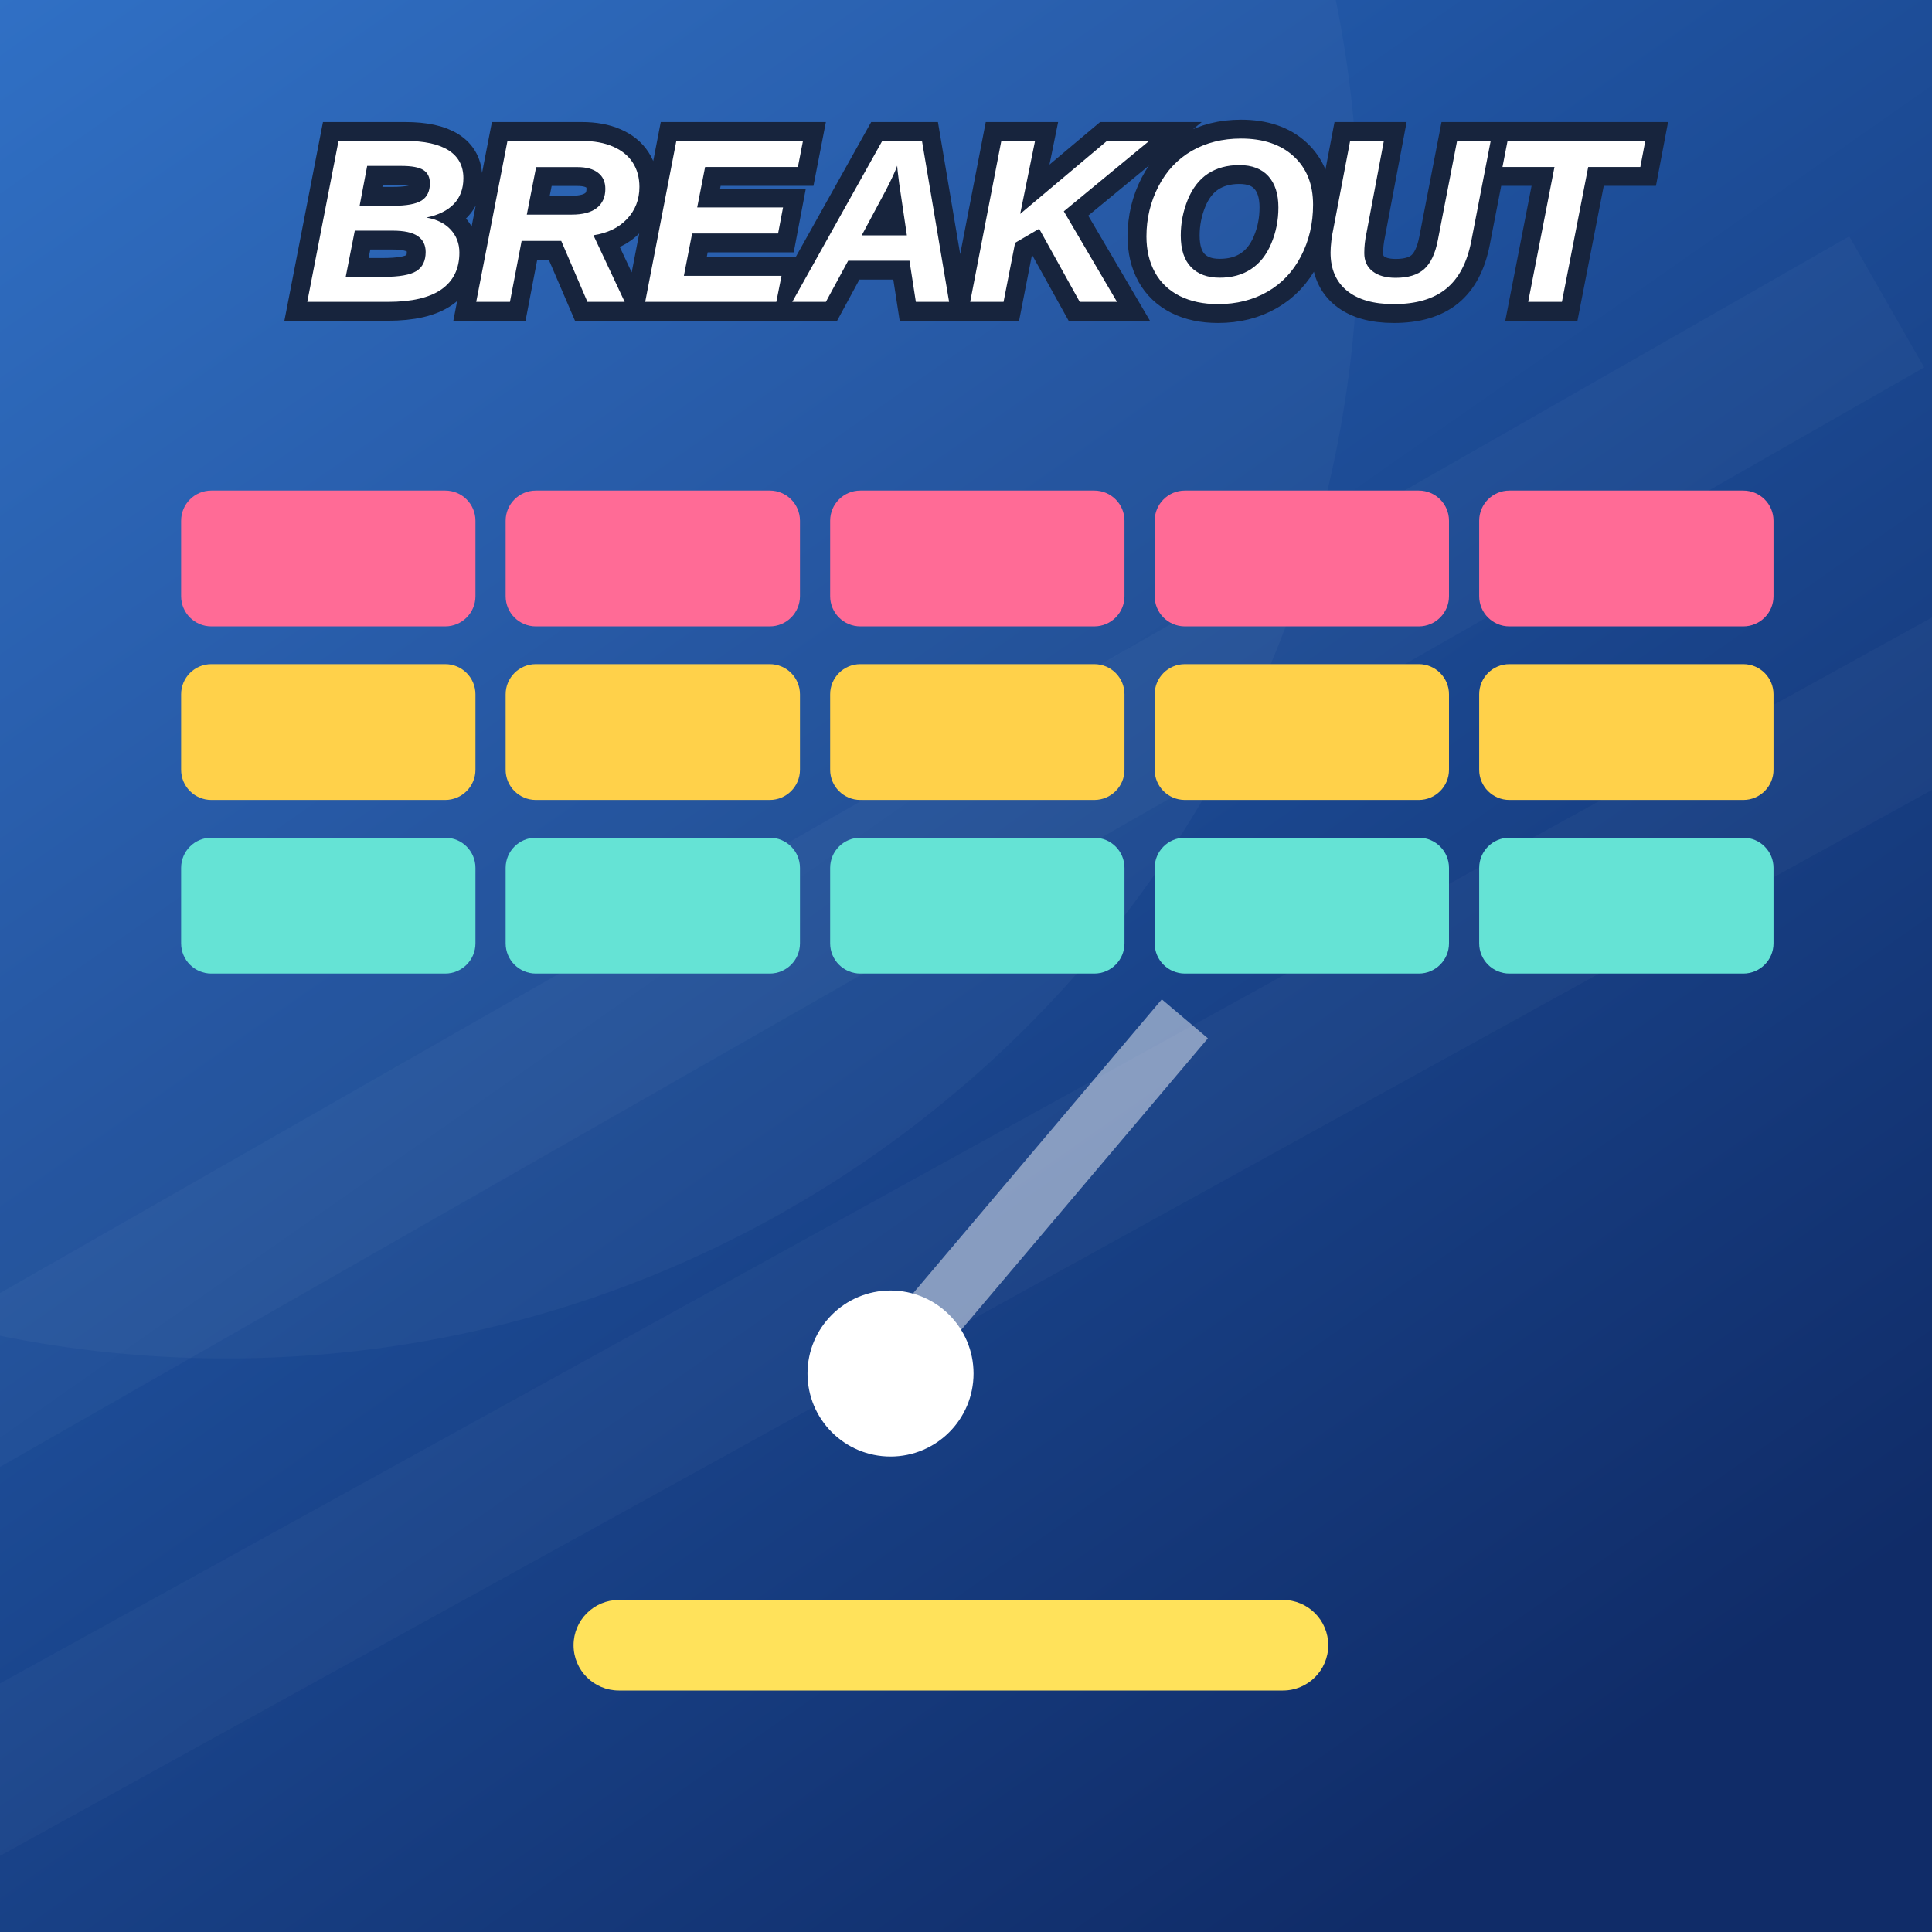
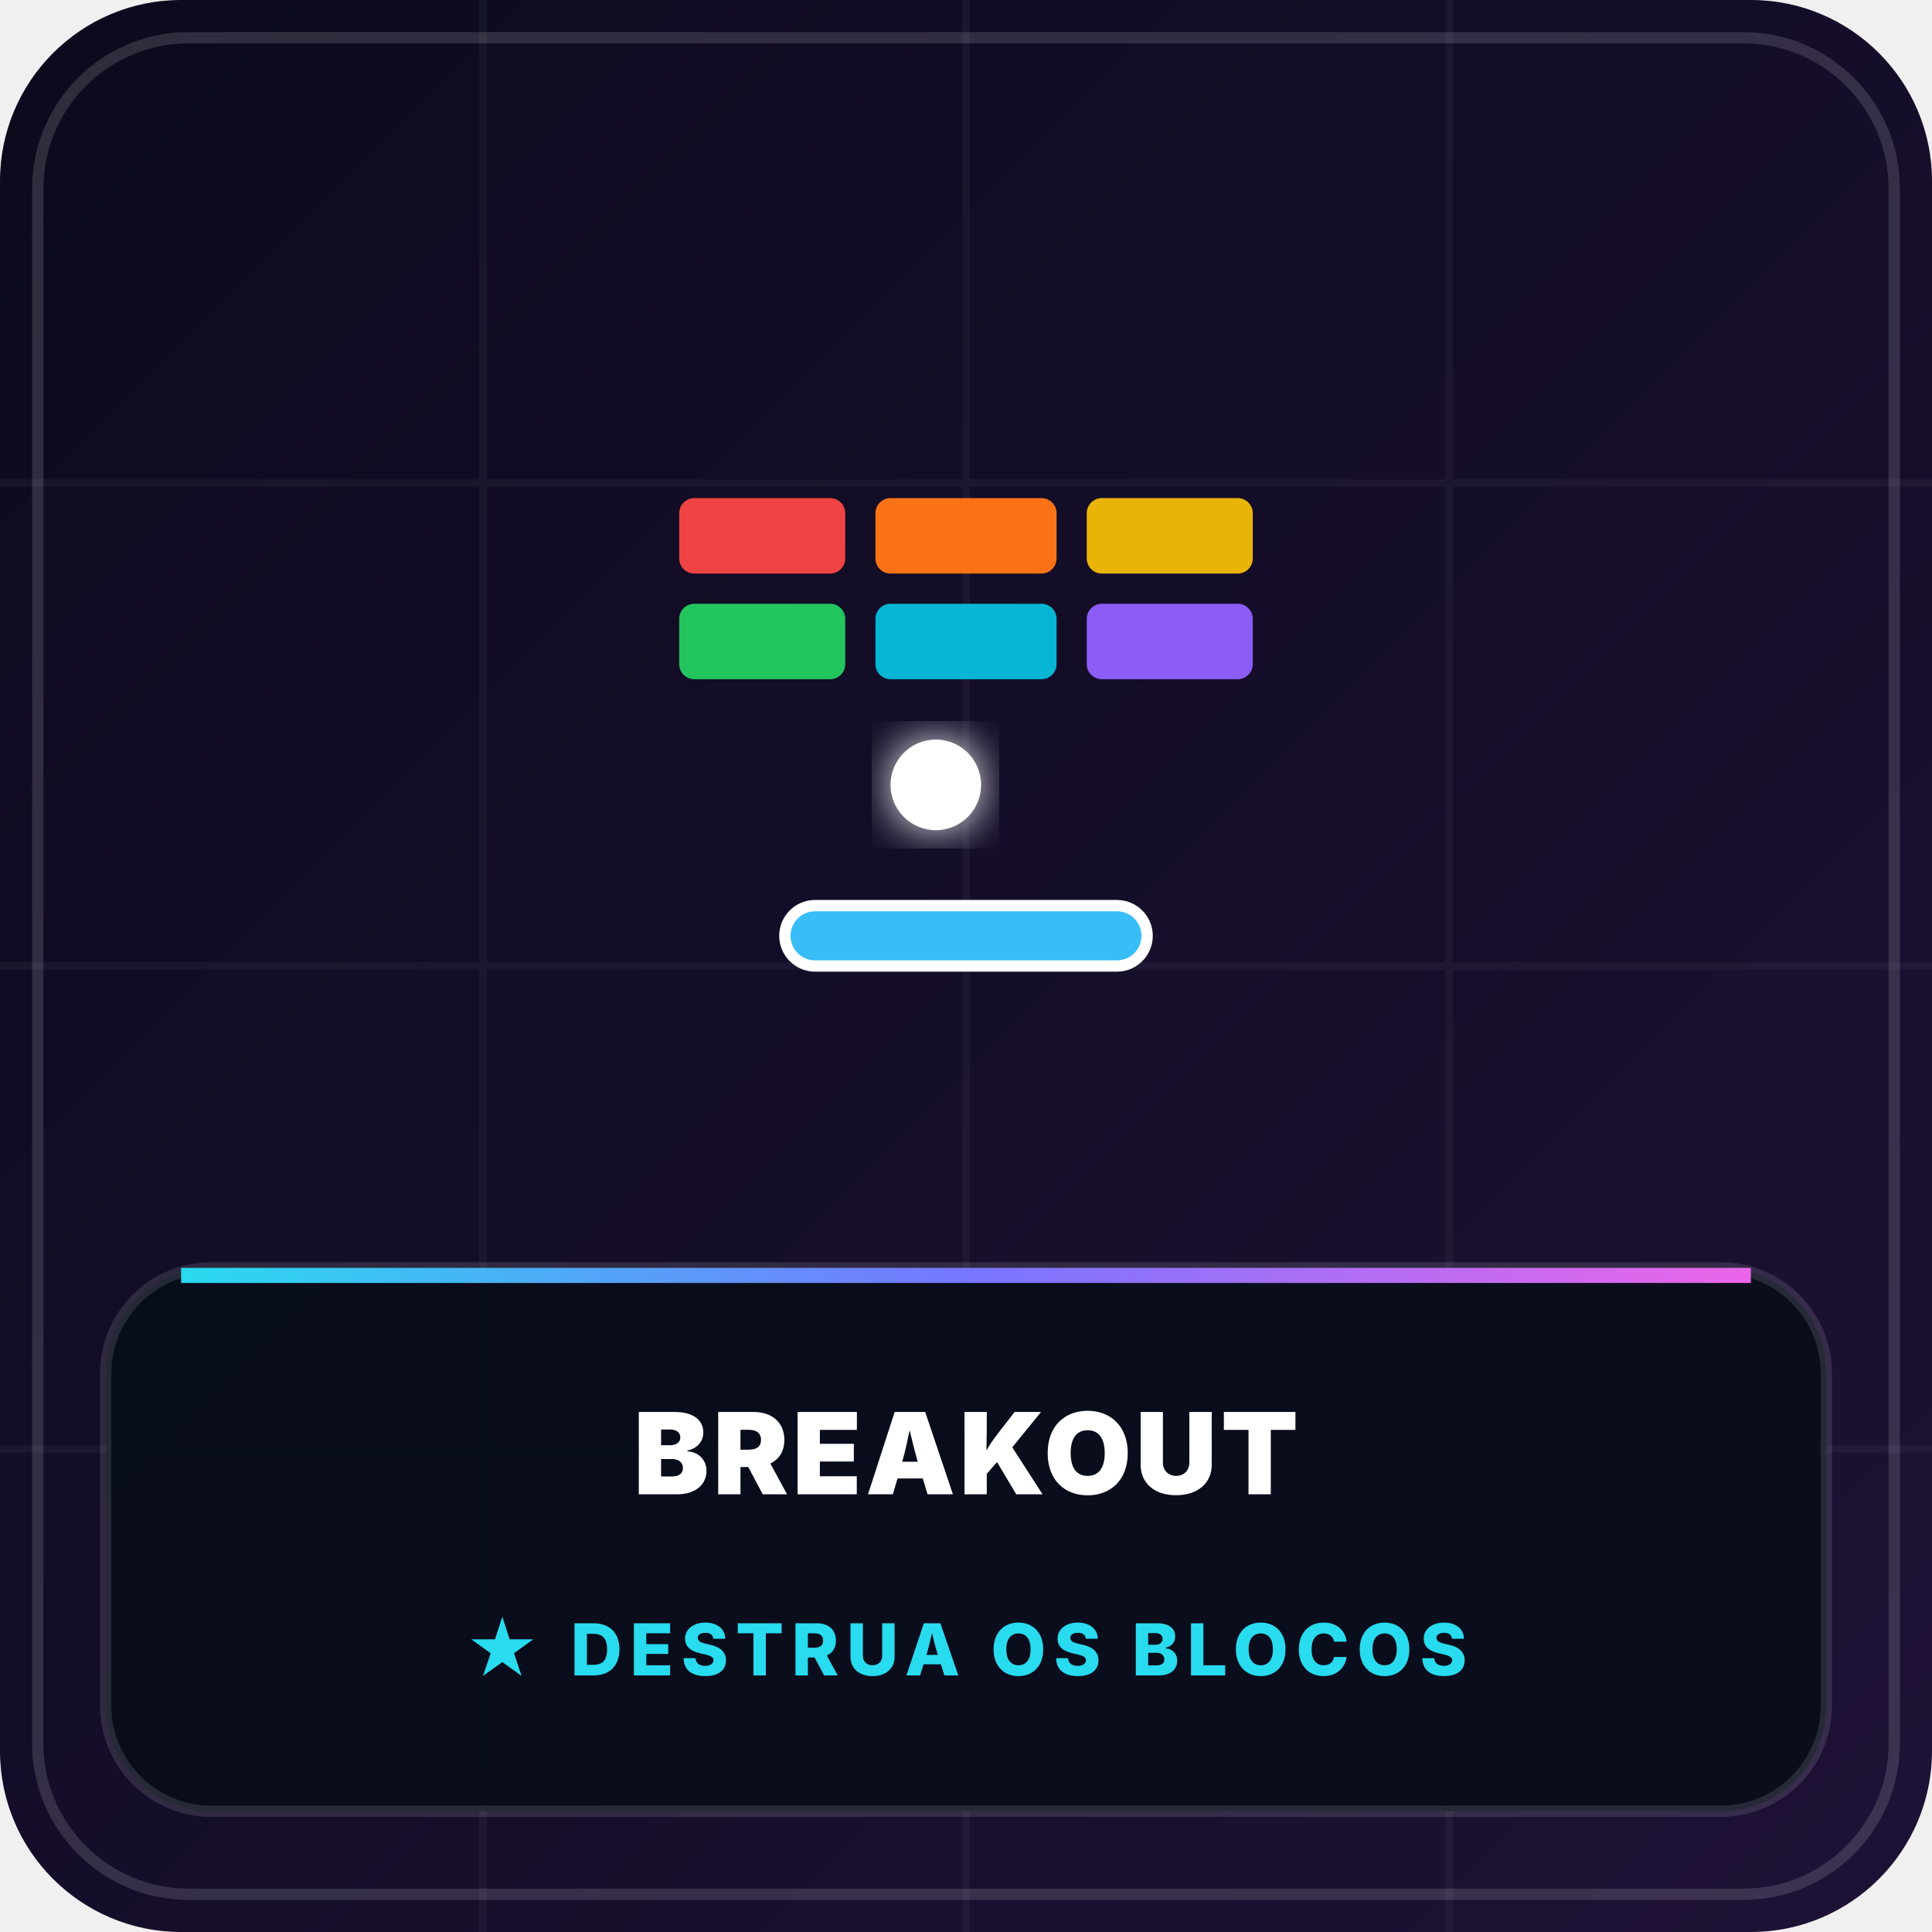
- <svg xmlns="http://www.w3.org/2000/svg" viewBox="0 0 256 256">
+ <svg xmlns="http://www.w3.org/2000/svg" viewBox="0 0 256 256" width="256" height="256">
  <defs>
-     <linearGradient id="bg" x2=".7" y2="1">
-       <stop stop-color="#296bc3" />
-       <stop offset="1" stop-color="#102c68" />
+     <linearGradient id="bg_breakout" x1="0%" y1="0%" x2="100%" y2="100%">
+       <stop offset="0%" stop-color="#0c0a1d" />
+       <stop offset="100%" stop-color="#1e1136" />
    </linearGradient>
-     <radialGradient id="ball" cx=".3" cy=".25">
-       <stop stop-color="#eeffcb" />
-       <stop offset=".45" stop-color="#8df648" />
-       <stop offset="1" stop-color="#20a24b" />
-     </radialGradient>
+     <linearGradient id="cyber_breakout" x1="0%" y1="0%" x2="100%" y2="0%">
+       <stop offset="0%" stop-color="#29dbef" />
+       <stop offset="50%" stop-color="#7776ff" />
+       <stop offset="100%" stop-color="#ec65e8" />
+     </linearGradient>
+     <filter id="glow_breakout" x="-20%" y="-20%" width="140%" height="140%">
+       <feGaussianBlur stdDeviation="3" result="blur" />
+       <feComposite in="SourceGraphic" in2="blur" operator="over" />
+     </filter>
  </defs>
-   <path fill="url(#bg)" d="M0 0h256v256H0Z" />
-   <circle cx="30" cy="30" r="150" fill="#ffffff08" />
-   <path d="m-30 200 280-160M-10 240 280 80" stroke="#ffffff07" stroke-width="20" />
-   <rect x="24" y="65" width="39" height="18" rx="4" fill="#ff6b96" />
-   <rect x="67" y="65" width="39" height="18" rx="4" fill="#ff6b96" />
-   <rect x="110" y="65" width="39" height="18" rx="4" fill="#ff6b96" />
-   <rect x="153" y="65" width="39" height="18" rx="4" fill="#ff6b96" />
-   <rect x="196" y="65" width="39" height="18" rx="4" fill="#ff6b96" />
-   <rect x="24" y="88" width="39" height="18" rx="4" fill="#ffd14a" />
-   <rect x="67" y="88" width="39" height="18" rx="4" fill="#ffd14a" />
-   <rect x="110" y="88" width="39" height="18" rx="4" fill="#ffd14a" />
-   <rect x="153" y="88" width="39" height="18" rx="4" fill="#ffd14a" />
-   <rect x="196" y="88" width="39" height="18" rx="4" fill="#ffd14a" />
-   <rect x="24" y="111" width="39" height="18" rx="4" fill="#65e3d5" />
-   <rect x="67" y="111" width="39" height="18" rx="4" fill="#65e3d5" />
-   <rect x="110" y="111" width="39" height="18" rx="4" fill="#65e3d5" />
-   <rect x="153" y="111" width="39" height="18" rx="4" fill="#65e3d5" />
-   <rect x="196" y="111" width="39" height="18" rx="4" fill="#65e3d5" />
-   <path d="m157 135-33 39" stroke="#ffffff77" stroke-width="8" />
-   <circle cx="118" cy="182" r="11" fill="#fff" />
-   <rect x="76" y="212" width="100" height="12" rx="6" fill="#ffe25b" />
-   <text x="128" y="40" fill="white" stroke="#17243d" stroke-width="5" paint-order="stroke" font-family="Arial,sans-serif" font-style="italic" font-weight="900" font-size="31" text-anchor="middle">BREAKOUT</text>
+   <rect width="256" height="256" rx="24" fill="url(#bg_breakout)" />
+   <path d="M0 64 H256 M0 128 H256 M0 192 H256 M64 0 V256 M128 0 V256 M192 0 V256" stroke="rgba(255,255,255,0.04)" stroke-width="1" />
+   <rect x="5" y="5" width="246" height="246" rx="20" fill="none" stroke="rgba(255,255,255,0.14)" stroke-width="1.5" />
+   <g transform="translate(128, 96)">
+     <rect x="-38" y="-30" width="22" height="10" rx="2" fill="#ef4444" />
+     <rect x="-12" y="-30" width="24" height="10" rx="2" fill="#f97316" />
+     <rect x="16" y="-30" width="22" height="10" rx="2" fill="#eab308" />
+     <rect x="-38" y="-16" width="22" height="10" rx="2" fill="#22c55e" />
+     <rect x="-12" y="-16" width="24" height="10" rx="2" fill="#06b6d4" />
+     <rect x="16" y="-16" width="22" height="10" rx="2" fill="#8b5cf6" />
+     <circle cx="-4" cy="8" r="6" fill="#ffffff" filter="url(#glow_breakout)" />
+     <rect x="-24" y="24" width="48" height="8" rx="4" fill="#38bdf8" stroke="#ffffff" stroke-width="1.5" />
+   </g>
+   <rect x="14" y="168" width="228" height="72" rx="14" fill="rgba(8,13,26,0.92)" stroke="rgba(255,255,255,0.12)" stroke-width="1.5" />
+   <rect x="24" y="168" width="208" height="2" fill="url(#cyber_breakout)" />
+   <text x="128" y="198" font-family="system-ui, -apple-system, sans-serif" font-size="15" font-weight="900" fill="#ffffff" text-anchor="middle" letter-spacing="0.5">BREAKOUT</text>
+   <text x="128" y="222" font-family="system-ui, -apple-system, sans-serif" font-size="9.5" font-weight="800" fill="#29dbef" text-anchor="middle" letter-spacing="1">★ DESTRUA OS BLOCOS</text>
</svg>
